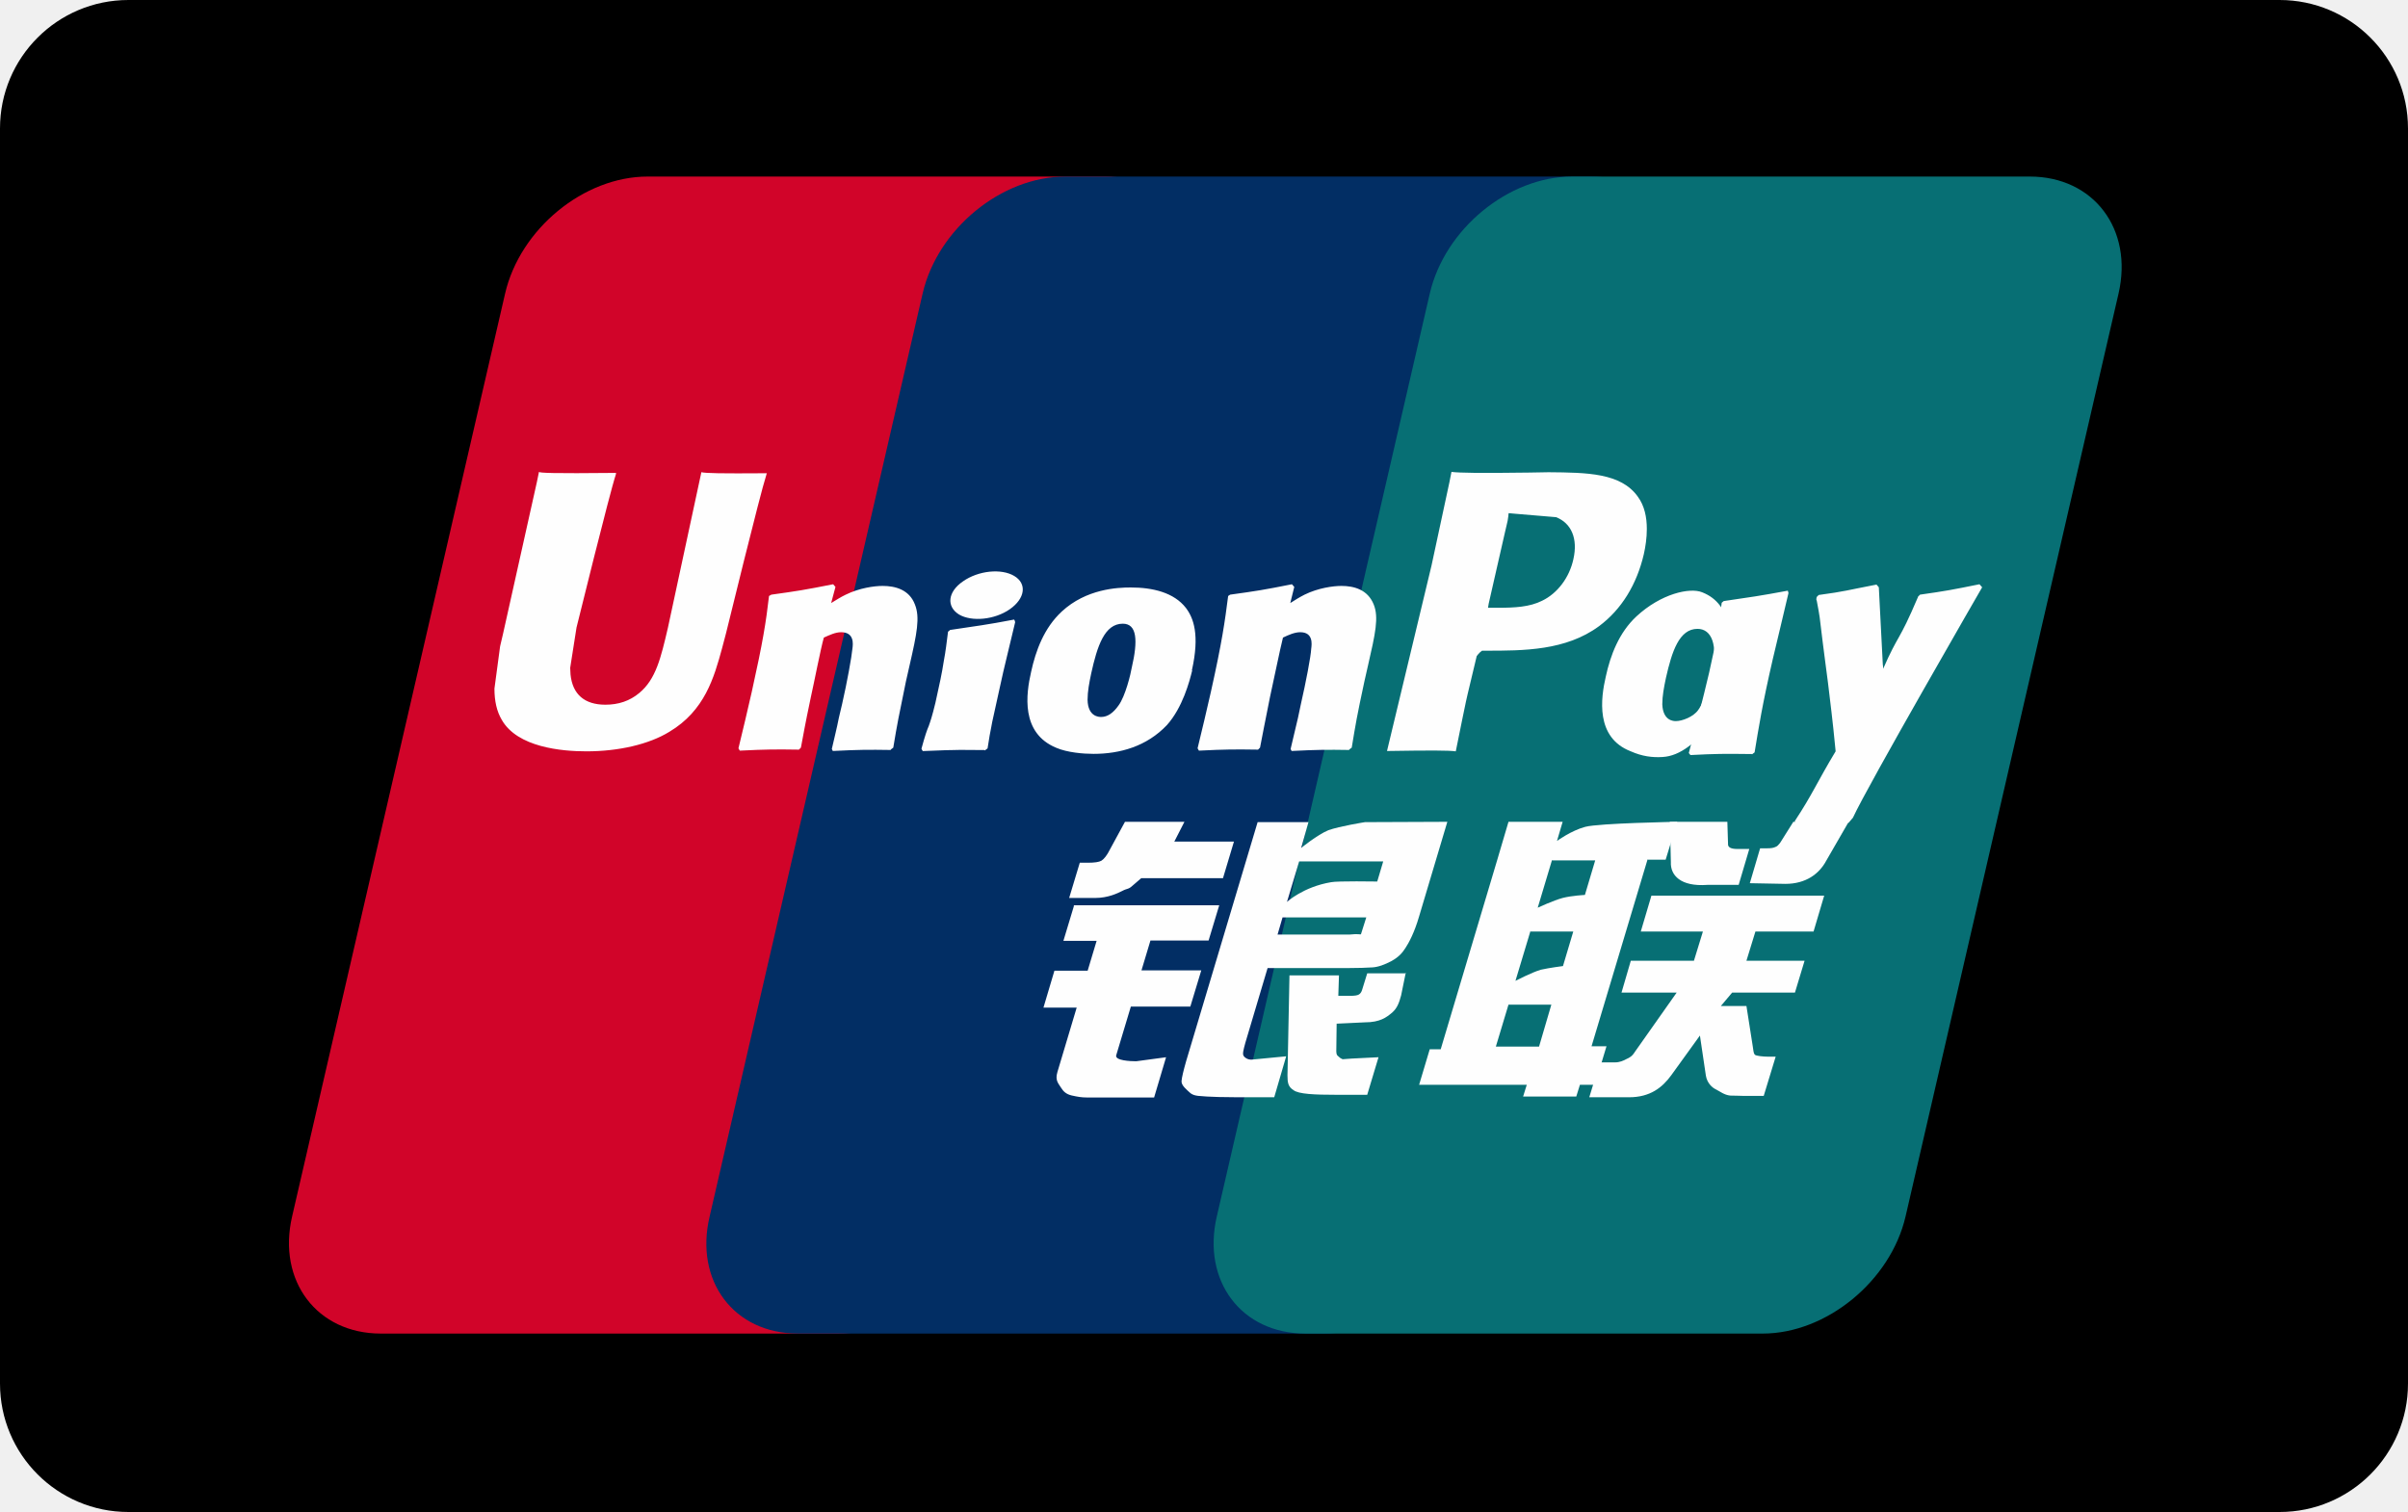
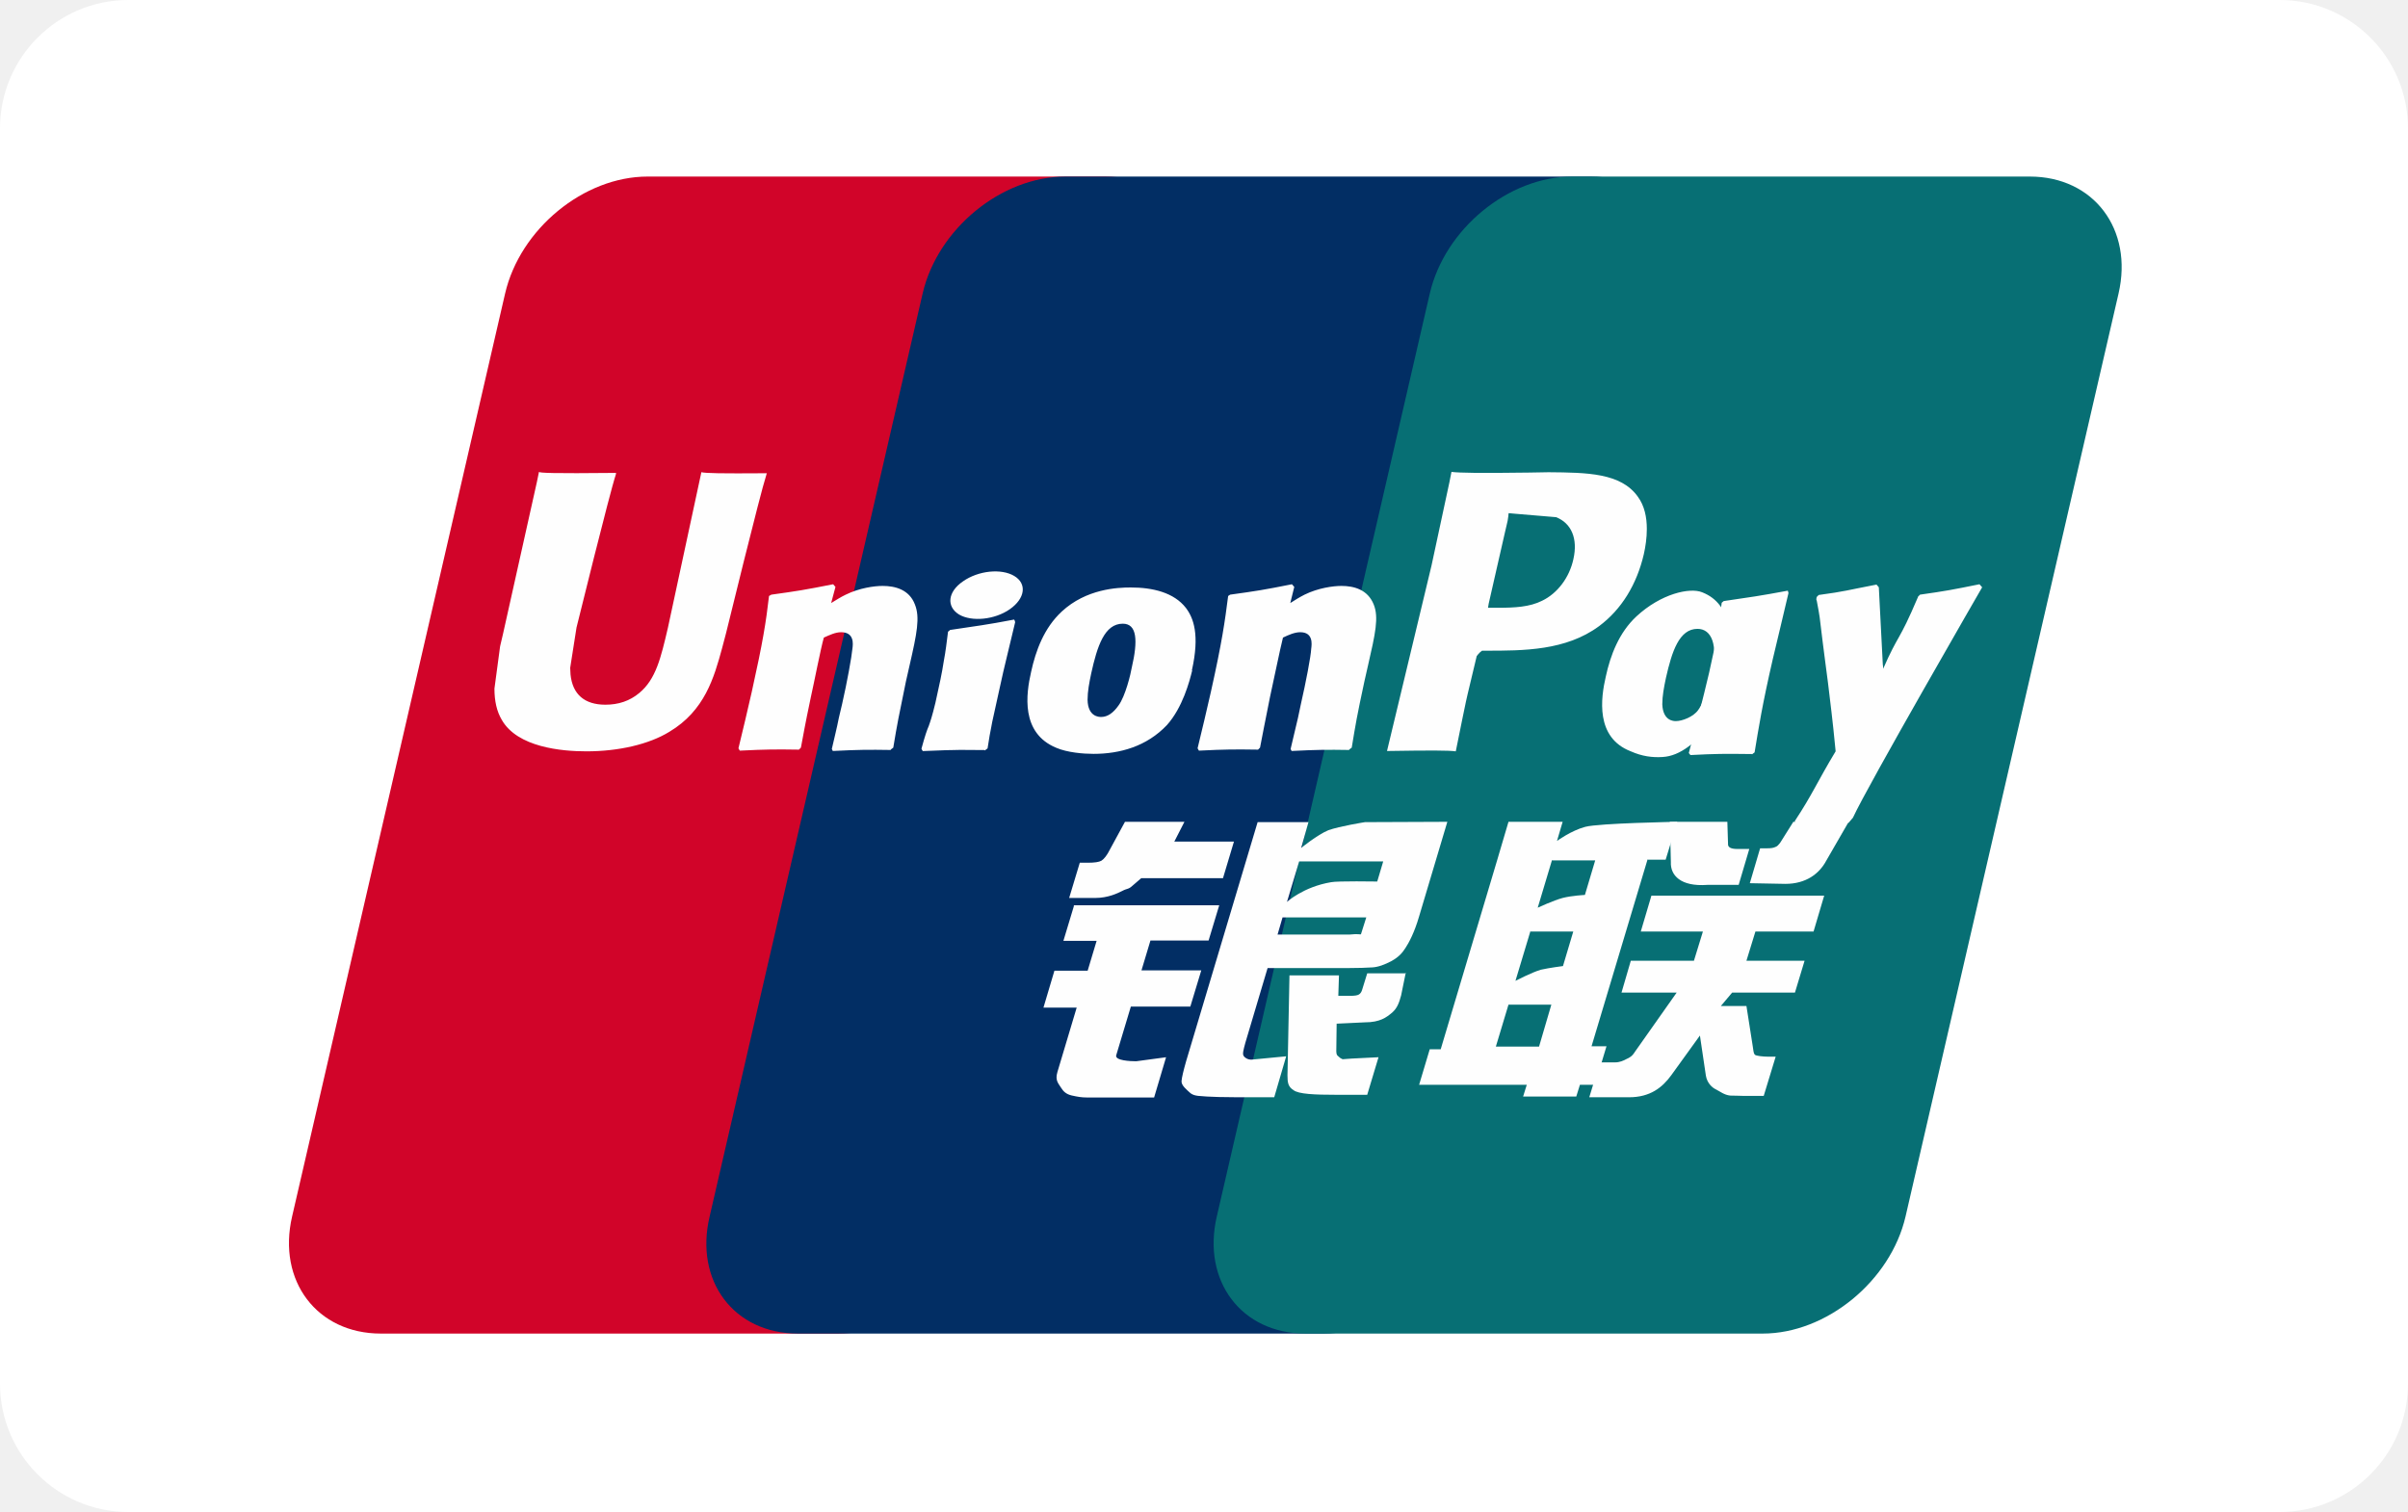
<svg xmlns="http://www.w3.org/2000/svg" width="750" height="471">
  <g fill="none" fill-rule="evenodd">
-     <rect width="750" height="471" fill="#000" rx="40" />
+     <rect width="750" height="471" fill="#FFF" rx="40" />
    <path fill="#D10429" d="M201.81 55h142.393c19.87 0 32.287 16.406 27.63 36.47L305.5 378.948c-4.656 20.064-24.63 36.47-44.498 36.47H118.61c-19.87 0-32.288-16.406-27.632-36.47L157.312 91.47C161.968 71.302 181.837 55 201.706 55h.104z" />
    <path fill="#022E64" d="M331.75 55h163.815c19.87 0 10.866 16.406 6.21 36.47L435.44 378.948c-4.656 20.064-3.207 36.47-23.076 36.47H248.55c-19.973 0-32.288-16.406-27.528-36.47L287.356 91.47C292.012 71.302 311.88 55 331.854 55h-.104z" />
    <path fill="#076F74" d="M489.815 55H632.21c19.868 0 32.286 16.406 27.63 36.47l-66.334 287.478c-4.657 20.064-24.63 36.47-44.498 36.47H406.614c-19.972 0-32.287-16.406-27.63-36.47L445.317 91.47C449.974 71.302 469.843 55 489.71 55h.105z" />
    <path fill="#FEFEFE" d="M465.905 326.015h13.453l3.83-13.063h-13.35l-3.933 13.063zm10.762-35.948l-4.657 15.466s5.07-2.613 7.865-3.45c2.794-.626 6.933-1.148 6.933-1.148l3.208-10.764h-13.452l.103-.103zm6.727-22.154l-4.45 14.84s4.967-2.3 7.76-3.032c2.795-.73 6.934-.94 6.934-.94l3.208-10.763h-13.35l-.102-.104zm29.7 0l-17.386 57.997h4.657l-3.622 12.017h-4.657l-1.138 3.658H474.39l1.14-3.658H442l3.31-11.076h3.416l17.593-58.937L469.836 256h16.868l-1.76 5.956s4.45-3.24 8.797-4.39c4.243-1.148 28.665-1.566 28.665-1.566l-3.622 11.808h-5.795l.103.105z" />
    <path fill="#FEFEFE" d="M520 256h18.006l.207 6.792c-.103 1.15.828 1.672 3 1.672h3.623l-3.31 11.182h-9.73c-8.38.627-11.59-3.03-11.382-7.106l-.31-12.436L520 256zm2.216 53.2h-17.178l2.897-9.927h19.662l2.794-9.092h-19.35l3.31-11.18h53.813l-3.31 11.18h-18.11l-2.795 9.093h18.11l-3.002 9.927h-19.558l-3.518 4.18h7.968l1.966 12.54c.207 1.254.207 2.09.62 2.613.415.418 2.795.627 4.14.627h2.38l-3.725 12.226h-6.107c-.93 0-2.38-.104-4.346-.104-1.863-.21-3.104-1.254-4.346-1.88-1.138-.524-2.793-1.882-3.207-4.286l-1.863-12.54-8.9 12.33c-2.794 3.868-6.622 6.898-13.142 6.898H495l3.31-10.868h4.762c1.345 0 2.587-.522 3.518-1.045.932-.417 1.76-.835 2.587-2.193l13.04-18.497zM334.314 282h45.43l-3.313 10.972h-18.108l-2.794 9.3h18.627l-3.415 11.287h-18.524l-4.553 15.15c-.517 1.673 4.45 1.882 6.21 1.882l9.313-1.254-3.726 12.54h-20.904c-1.655 0-2.897-.21-4.76-.627-1.76-.417-2.587-1.253-3.31-2.402-.726-1.254-1.968-2.195-1.14-4.912l6.002-20.064H325l3.415-11.495h10.348l2.794-9.3H331.21l3.31-10.973-.206-.104zm31.387-19.835h18.628l-3.415 11.39h-25.457l-2.794 2.404c-1.242 1.15-1.552.73-3.105 1.567-1.448.73-4.45 2.194-8.382 2.194H333l3.31-10.97h2.485c2.07 0 3.52-.21 4.243-.628.828-.523 1.76-1.672 2.69-3.553l4.657-8.57h18.524l-3.21 6.27v-.105zm35.11 18.81s5.07-4.702 13.762-6.165c1.966-.418 14.384-.21 14.384-.21l1.863-6.27h-26.182l-3.83 12.75v-.105zm24.628 4.807h-25.975l-1.552 5.33h22.56c2.69-.314 3.21.104 3.416-.105l1.655-5.225h-.102zm-33.736-29.678h15.833l-2.276 8.047s4.966-4.075 8.484-5.538c3.52-1.254 11.383-2.508 11.383-2.508L450.79 256l-8.795 29.47c-1.45 5.015-3.208 8.254-4.243 9.822-.93 1.463-2.07 2.82-4.346 4.075-2.173 1.15-4.14 1.88-6.002 1.986-1.656.104-4.346.21-7.865.21h-24.733l-6.934 23.302c-.62 2.3-.93 3.448-.517 4.075.31.523 1.242 1.15 2.38 1.15l10.866-1.045-3.726 12.75h-12.21c-3.933 0-6.727-.106-8.693-.21-1.863-.21-3.83 0-5.175-1.045-1.138-1.045-2.897-2.404-2.794-3.762.104-1.254.62-3.344 1.45-6.27l22.248-74.404z" />
    <path fill="#FEFEFE" d="M437.84 303l-1.45 7.106c-.62 2.194-1.137 3.866-2.793 5.33-1.76 1.462-3.725 3.03-8.485 3.03l-8.796.418-.104 7.942c-.103 2.194.518 1.985.828 2.403.414.417.724.522 1.138.73l2.794-.208 8.383-.418-3.52 11.704h-9.623c-6.726 0-11.797-.21-13.35-1.463-1.655-1.045-1.862-2.3-1.862-4.598l.62-31.14h15.42l-.207 6.373h3.725c1.242 0 2.174-.104 2.69-.418.518-.313.83-.836 1.036-1.567l1.552-5.016h12.108l-.104-.21zM218.47 147c-.517 2.508-10.45 48.592-10.45 48.592-2.175 9.3-3.727 15.99-8.9 20.273-3.002 2.508-6.52 3.657-10.556 3.657-6.52 0-10.245-3.24-10.866-9.404l-.104-2.09s1.966-12.436 1.966-12.54c0 0 10.35-42.01 12.212-47.548.103-.313.103-.522.103-.627-20.18.21-23.8 0-24.008-.313-.104.418-.62 3.03-.62 3.03l-10.556 47.34-.93 3.97-1.76 13.167c0 3.866.724 7.105 2.277 9.718 4.863 8.57 18.627 9.823 26.388 9.823 10.038 0 19.455-2.195 25.767-6.06 11.073-6.585 13.97-16.93 16.454-26.02l1.242-4.704s10.66-43.576 12.522-49.22c.103-.313.103-.522.207-.626-14.695.104-18.938 0-20.387-.314V147zm59.03 86.623c-7.14-.105-9.728-.105-18.11.313l-.31-.627c.723-3.24 1.55-6.375 2.172-9.615l1.035-4.39c1.552-6.79 3-14.838 3.208-17.24.207-1.464.62-5.122-3.52-5.122-1.758 0-3.517.836-5.38 1.672-1.035 3.658-3 13.9-4.036 18.497-2.07 9.823-2.174 10.972-3.105 15.78l-.62.626c-7.348-.104-9.935-.104-18.42.314L230 233.1c1.45-5.852 2.794-11.704 4.14-17.556 3.518-15.78 4.45-21.84 5.38-29.887l.725-.418c8.28-1.15 10.245-1.464 19.248-3.24l.724.836-1.345 5.016c1.552-.94 3-1.88 4.553-2.613 4.243-2.09 8.9-2.718 11.487-2.718 3.932 0 8.28 1.15 10.038 5.748 1.656 4.075.62 9.09-1.656 19.02l-1.138 5.015c-2.277 11.077-2.69 13.062-3.933 20.586l-.827.628.103.105zm29.058.027c-4.346 0-7.14-.104-9.83 0-2.69 0-5.278.21-9.314.314l-.207-.314-.207-.418c1.138-4.18 1.656-5.643 2.277-7.106.517-1.463 1.034-2.926 2.07-7.21 1.24-5.54 2.07-9.405 2.586-12.854.62-3.24.932-6.06 1.346-9.3l.31-.21.31-.313c4.346-.628 7.037-1.046 9.83-1.464 2.795-.418 5.692-.94 10.142-1.776l.207.418.102.418-2.483 10.345c-.83 3.45-1.657 6.898-2.38 10.347-1.554 7.315-2.278 10.032-2.588 12.017-.414 1.88-.518 2.822-1.14 6.584l-.413.313-.415.315-.207-.105zm45.94-25.675c-.31 1.88-1.965 8.883-4.138 11.81-1.552 2.193-3.312 3.552-5.38 3.552-.622 0-4.14 0-4.244-5.33 0-2.612.517-5.33 1.138-8.255 1.863-8.465 4.14-15.466 9.83-15.466 4.45 0 4.762 5.225 2.795 13.69zm18.732.836c2.483-11.076.517-16.3-1.863-19.436-3.725-4.807-10.348-6.374-17.178-6.374-4.14 0-13.868.418-21.526 7.524-5.484 5.12-8.07 12.122-9.52 18.81-1.553 6.792-3.312 19.02 7.865 23.617 3.413 1.464 8.38 1.882 11.59 1.882 8.174 0 16.556-2.3 22.87-8.987 4.862-5.434 7.035-13.585 7.863-17.034h-.103zm174.432 26.08c-8.693-.103-11.176-.103-19.145.315l-.517-.627c2.173-8.256 4.346-16.616 6.313-24.976 2.483-10.868 3.104-15.466 3.932-21.84l.62-.523c8.59-1.255 10.97-1.568 19.973-3.24l.207.73c-1.656 6.898-3.208 13.69-4.864 20.483-3.31 14.317-4.448 21.632-5.69 29.156l-.828.626v-.105z" />
    <path fill="#FEFEFE" d="M533.16 209.374c-.414 1.776-2.07 8.882-4.243 11.808-1.45 2.09-4.967 3.45-6.933 3.45-.62 0-4.036 0-4.243-5.226 0-2.613.518-5.33 1.14-8.256 1.862-8.255 4.138-15.257 9.83-15.257 4.45 0 6.416 5.12 4.45 13.585v-.104zm17.075.836c2.483-11.077-7.658-.94-9.21-4.598-2.484-5.748-.932-17.243-10.866-21.11-3.83-1.567-12.833.42-20.49 7.525-5.382 5.016-8.073 12.017-9.52 18.705-1.554 6.688-3.313 19.02 7.76 23.304 3.518 1.567 6.726 1.985 9.934 1.776 11.177-.627 19.662-17.66 25.975-24.348 4.862-5.33 5.69 1.985 6.415-1.254zm-129.943 23.413c-7.14-.105-9.624-.105-18.006.313l-.31-.627c.724-3.24 1.552-6.375 2.276-9.615l.93-4.39c1.554-6.79 3.106-14.838 3.21-17.24.206-1.464.62-5.122-3.416-5.122-1.76 0-3.62.836-5.38 1.672-.932 3.658-3.002 13.9-4.037 18.497-1.967 9.823-2.174 10.972-3.105 15.78l-.62.626c-7.348-.104-9.935-.104-18.42.314L373 233.1c1.45-5.852 2.794-11.704 4.14-17.556 3.518-15.78 4.346-21.84 5.38-29.887l.62-.418c8.28-1.15 10.35-1.464 19.25-3.24l.724.836-1.242 5.016c1.45-.94 3-1.88 4.45-2.613 4.243-2.09 8.9-2.718 11.486-2.718 3.933 0 8.176 1.15 10.038 5.748 1.656 4.075.518 9.09-1.76 19.02l-1.137 5.015c-2.38 11.077-2.692 13.062-3.934 20.586l-.827.628.102.105zm62-86.52l-6 .106c-15.524.208-21.733.103-24.216-.21-.207 1.15-.62 3.135-.62 3.135s-5.59 25.916-5.59 26.02c0 0-13.245 55.176-13.866 57.788 13.556-.21 19.04-.21 21.42.105.52-2.613 3.623-17.974 3.727-17.974 0 0 2.69-11.286 2.794-11.704 0 0 .828-1.15 1.656-1.672h1.242c11.694 0 24.836 0 35.185-7.628 7.037-5.225 11.797-13.063 13.97-22.468.517-2.3.93-5.016.93-7.837 0-3.658-.723-7.21-2.793-10.032-5.277-7.42-15.73-7.524-27.837-7.63zm7.762 27.067c-1.24 5.747-4.967 10.66-9.727 12.958-3.932 1.985-8.693 2.194-13.66 2.194h-3.208l.206-1.254s5.9-25.916 5.9-25.81l.206-1.36.103-1.045 2.38.21s12.21 1.044 12.418 1.044c4.76 1.88 6.83 6.688 5.38 13.063zm127.207 8.666l-.723-.836c-8.796 1.776-10.452 2.09-18.524 3.24l-.62.626c0 .105-.104.21-.104.418v-.104c-6.003 14.107-5.9 11.077-10.763 22.154 0-.523 0-.836-.104-1.36l-1.242-24.034-.723-.836c-9.314 1.777-9.52 2.09-18.006 3.24l-.62.627c-.104.314-.104.628-.104.94l.104.106c1.035 5.538.828 4.284 1.863 12.958.517 4.284 1.138 8.57 1.655 12.75.828 7.105 1.346 10.553 2.38 21.317-5.795 9.615-7.14 13.272-12.728 21.736l.31.836c8.383-.313 10.245-.313 16.454-.313l1.346-1.57c4.656-10.135 40.255-71.79 40.255-71.79l-.104-.104zm-302.716 6.922c4.76-3.344 5.38-7.942 1.345-10.345-4.037-2.404-11.177-1.672-15.938 1.672-4.76 3.24-5.277 7.837-1.24 10.345 3.93 2.3 11.07 1.672 15.832-1.672z" />
    <path fill="#FEFEFE" d="M575.735 256.104l-6.934 12.018c-2.172 4.075-6.31 7.21-12.727 7.21l-11.073-.21 3.208-10.867h2.173c1.14 0 1.967-.104 2.588-.418.62-.21.932-.627 1.45-1.254l4.138-6.583h17.282l-.103.104z" />
  </g>
</svg>
